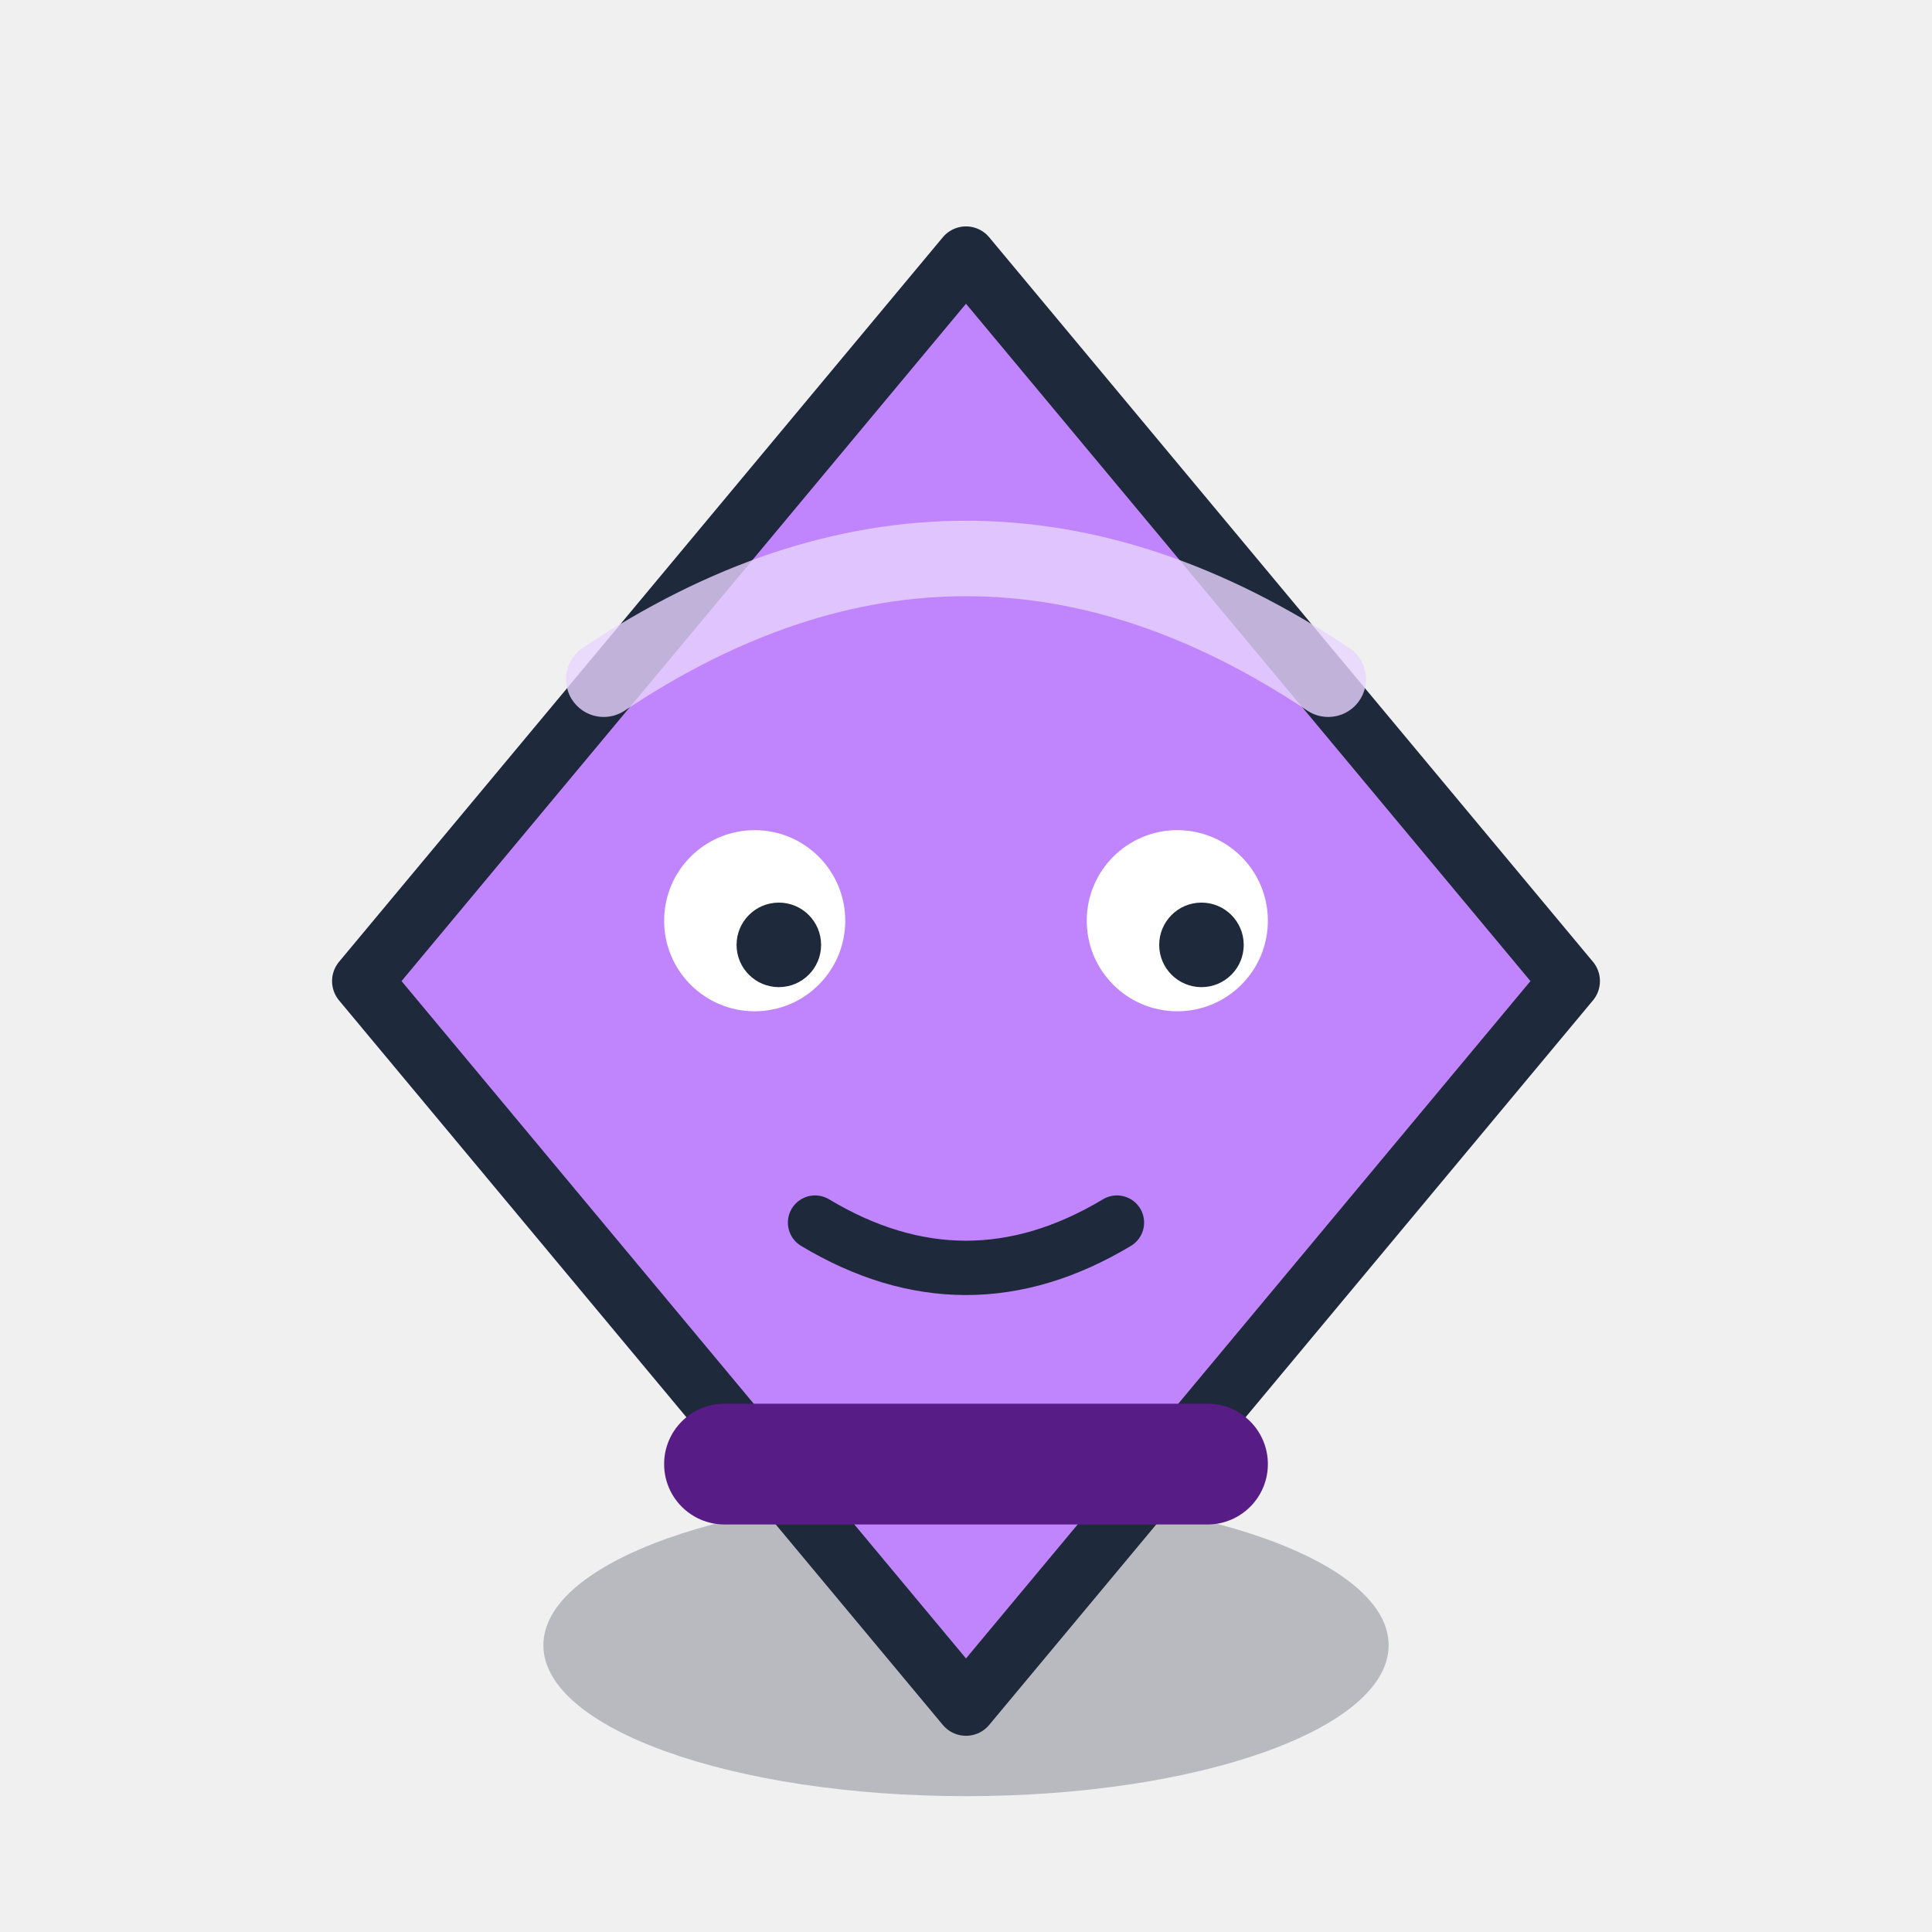
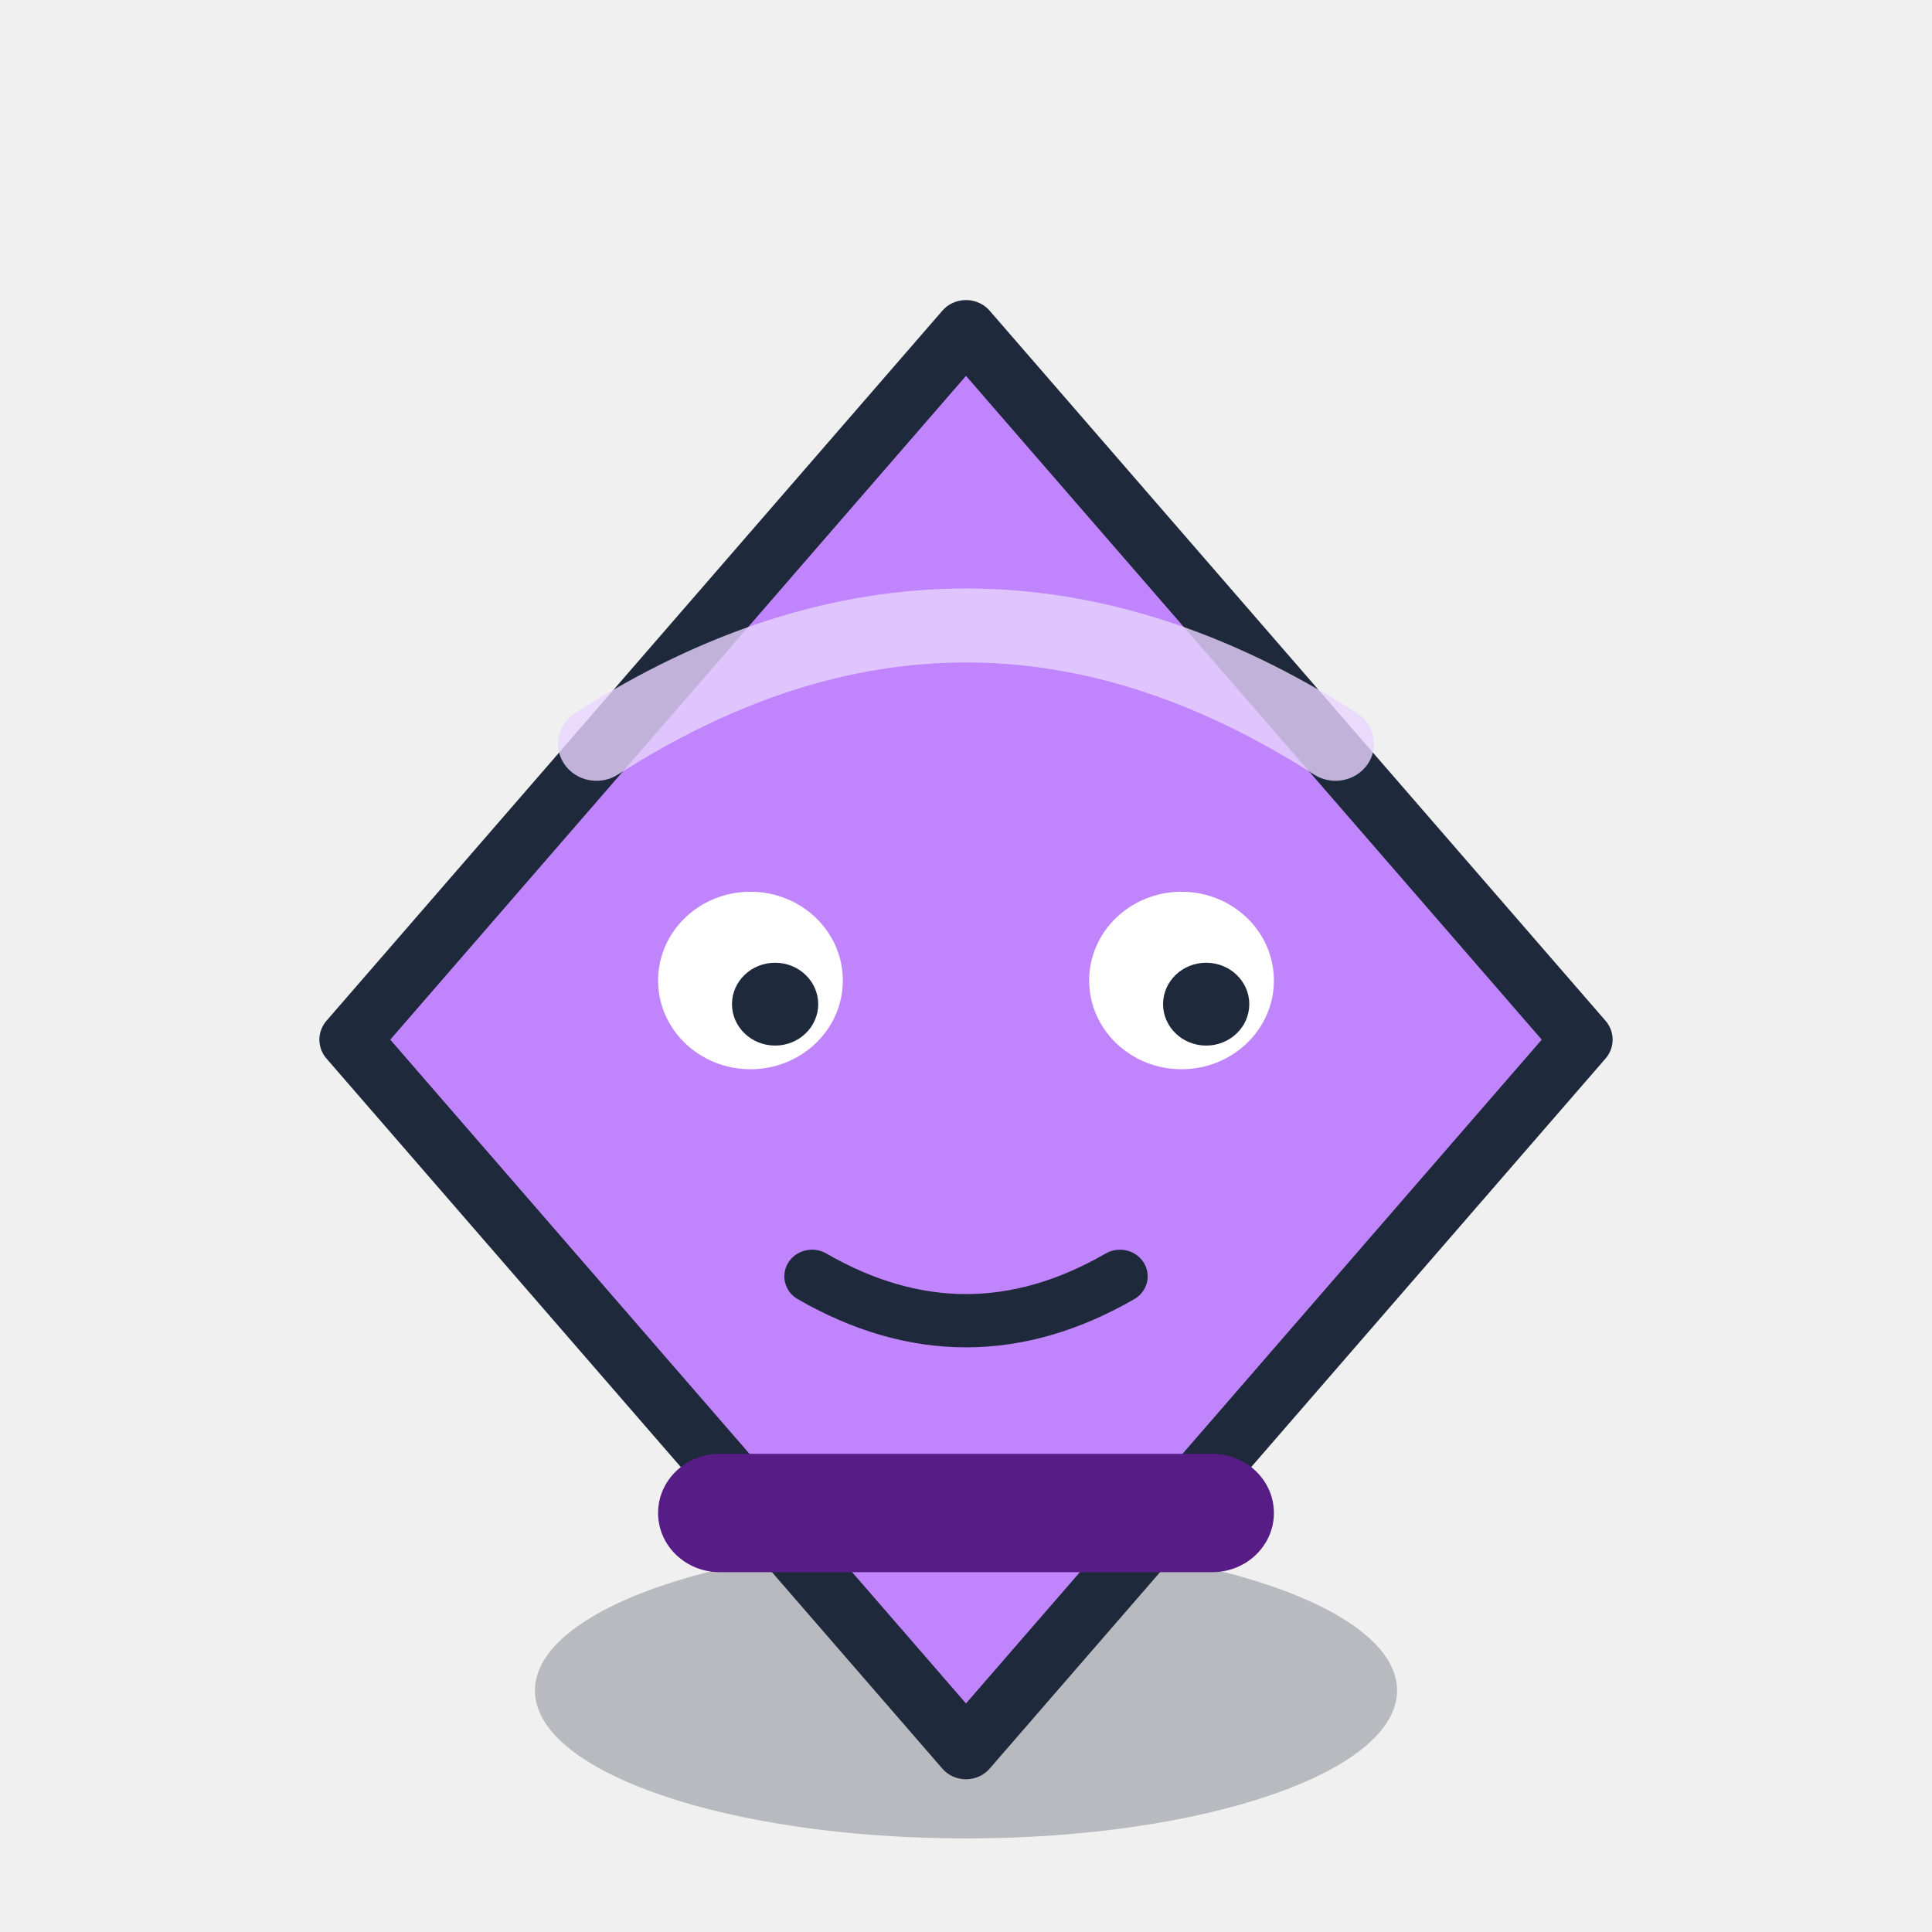
<svg xmlns="http://www.w3.org/2000/svg" viewBox="0 0 64 64" width="64" height="64">
-   <g transform="translate(0 -1.5)">
+   <g transform="translate(32 56) scale(1.02 0.98) translate(-32 -56)">
    <g id="unit-worker">
      <ellipse cx="32" cy="56" rx="14" ry="5" fill="#0F172A" opacity="0.25" />
      <polygon points="32,10 52,34 32,58 12,34" fill="#C084FC" stroke="#1E293B" stroke-width="2" stroke-linejoin="round" />
      <path d="M 20 24 Q 32 16 44 24" fill="none" stroke="#E9D5FF" stroke-width="2.5" stroke-linecap="round" opacity="0.8" />
      <circle cx="25" cy="32" r="3" fill="#FFFFFF" />
      <circle cx="25.8" cy="32.8" r="1.4" fill="#1E293B" />
      <circle cx="39" cy="32" r="3" fill="#FFFFFF" />
      <circle cx="39.8" cy="32.8" r="1.4" fill="#1E293B" />
      <path d="M 27 42 Q 32 45 37 42" fill="none" stroke="#1E293B" stroke-width="1.8" stroke-linecap="round" />
      <rect x="22" y="48" width="20" height="4" rx="2" fill="#581C87" />
    </g>
  </g>
</svg>
